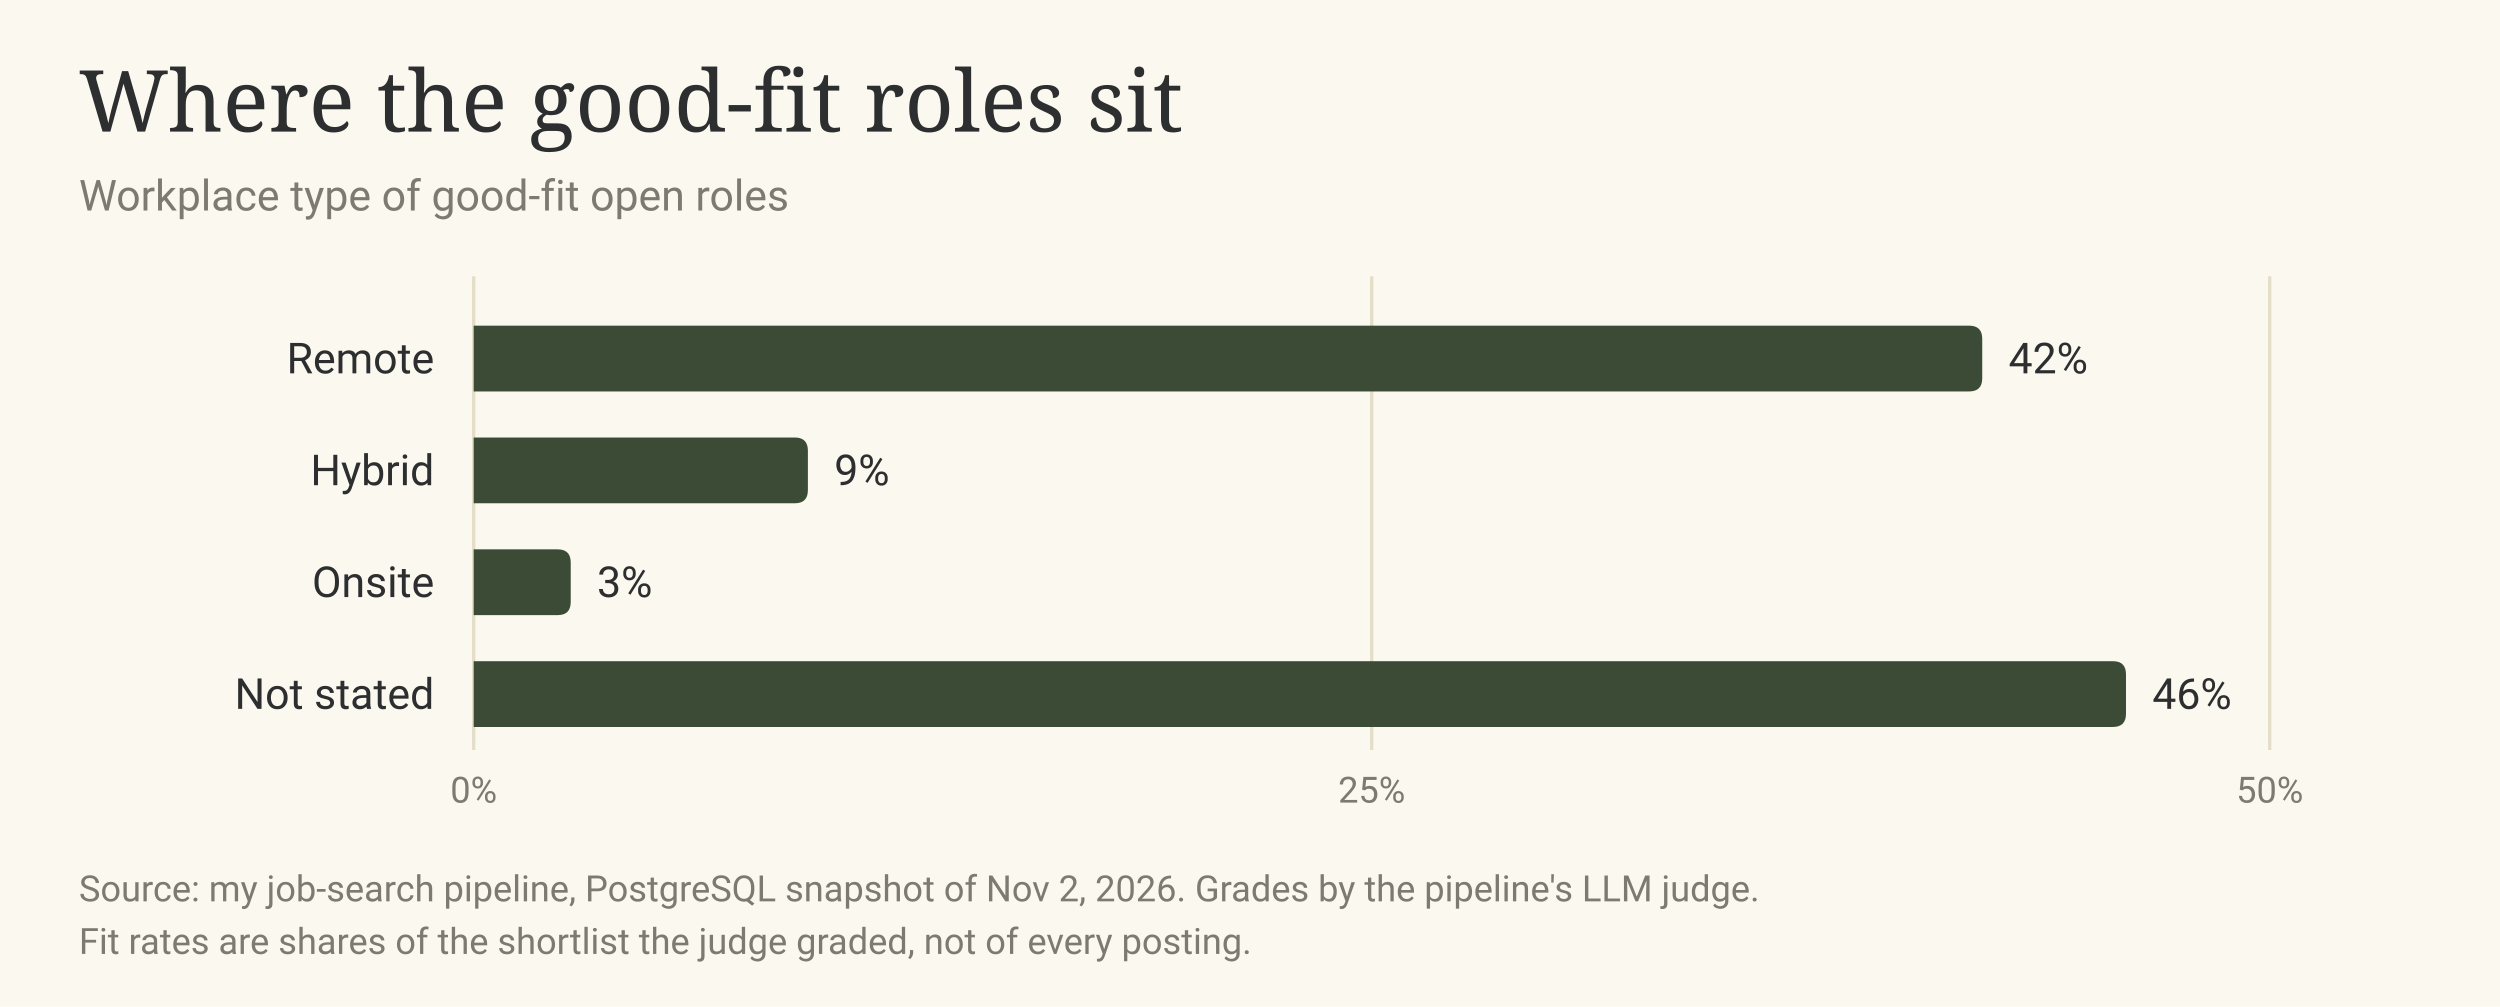
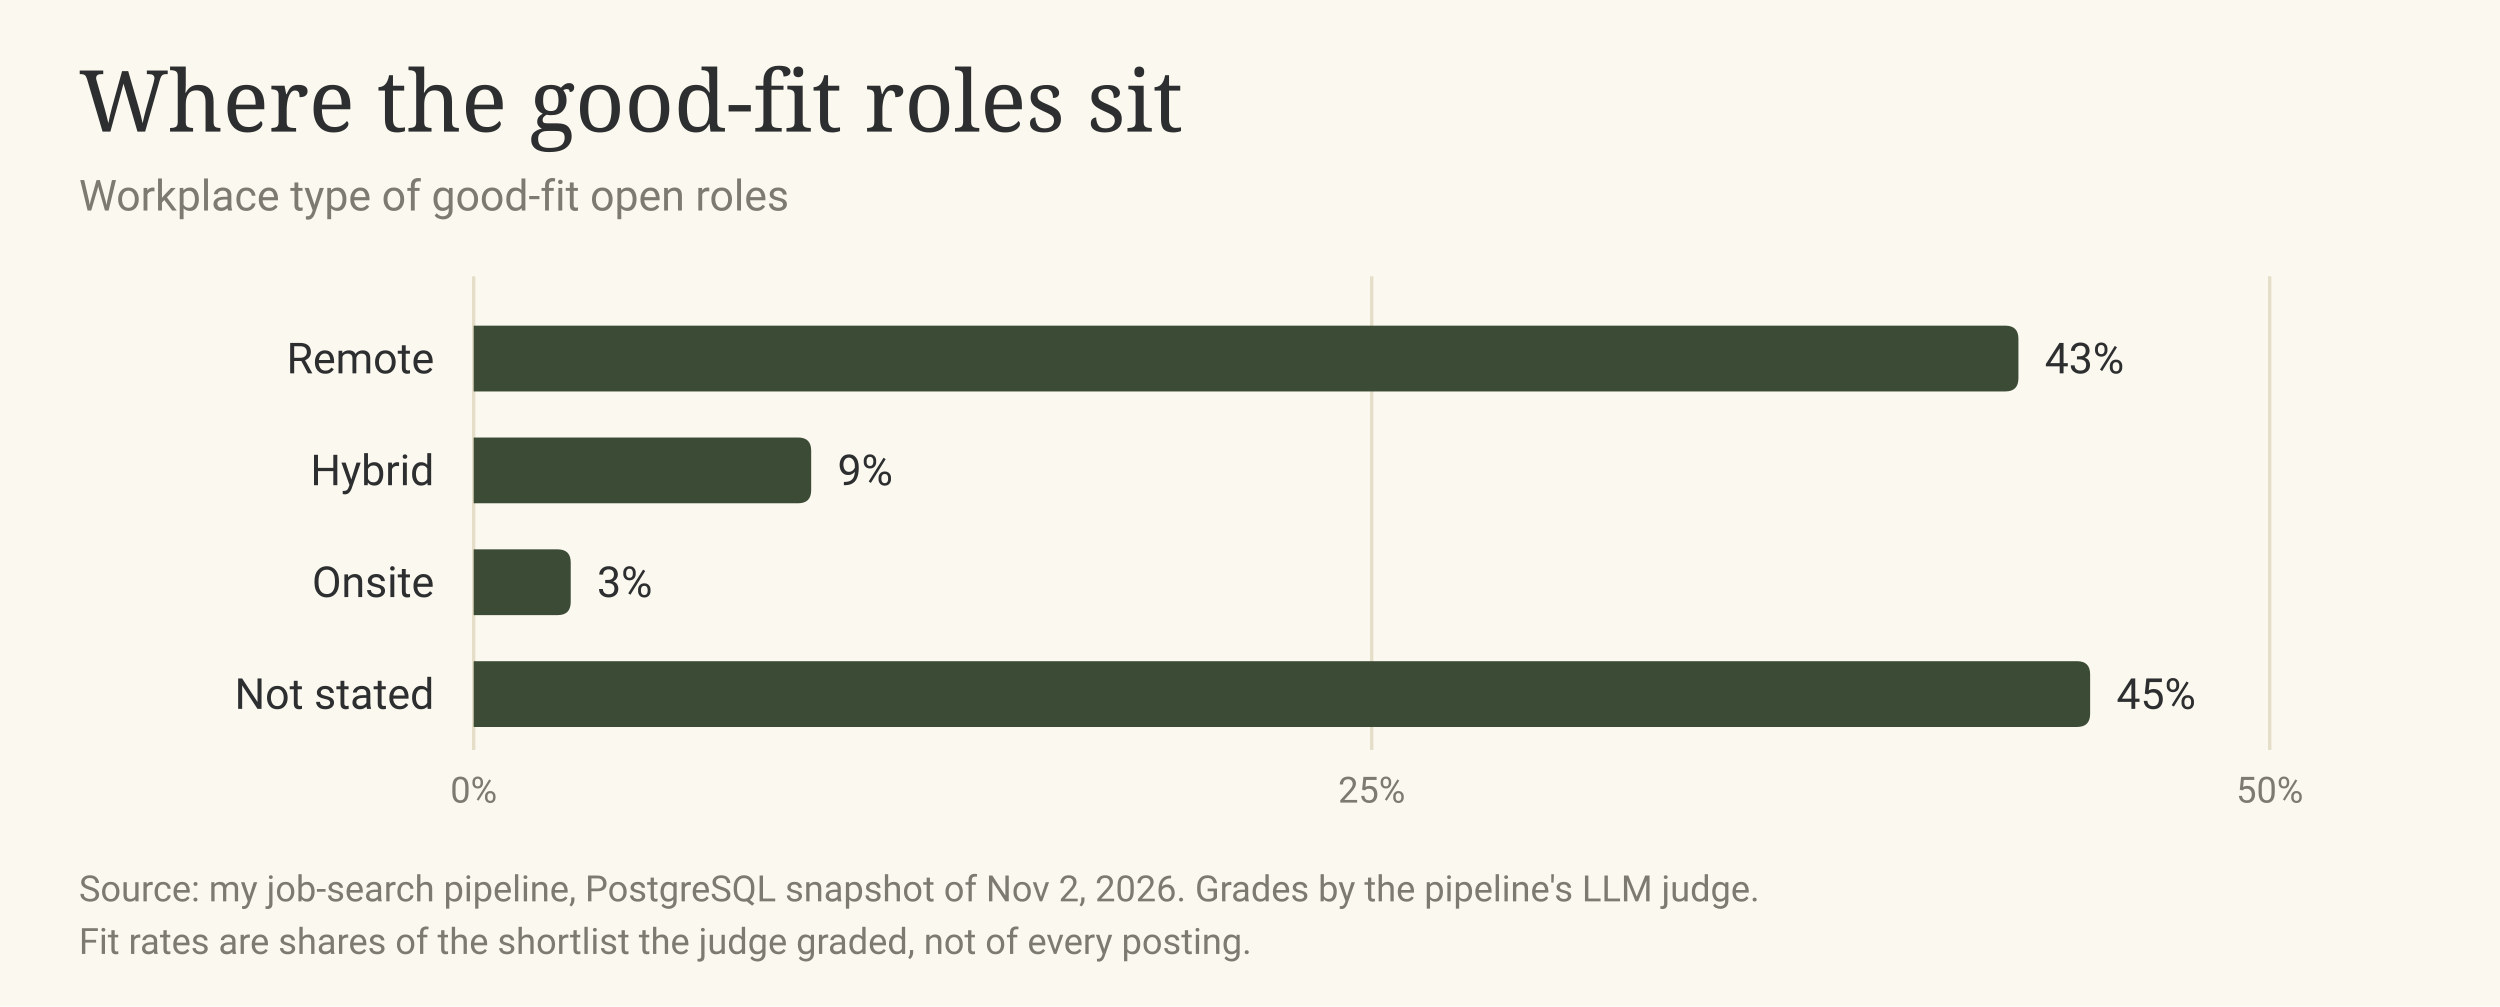
<svg xmlns="http://www.w3.org/2000/svg" viewBox="0 0 760 306" width="760" height="306" role="img" aria-labelledby="t d">
  <rect width="760" height="306" fill="#fbf8ef" />
  <text x="24" y="40" font-family="'Instrument Serif', 'Iowan Old Style', Georgia, serif" font-size="26" fill="#2c2e2f">Where the good-fit roles sit</text>
  <text x="24" y="64" font-family="-apple-system, BlinkMacSystemFont, 'Segoe UI', Roboto, Inter, sans-serif" font-size="13" fill="#7c7a71">Workplace type of good-fit open roles</text>
  <line x1="144.0" y1="84" x2="144.0" y2="228" stroke="#e4ddc8" stroke-width="1" />
  <text x="144.0" y="244" text-anchor="middle" font-family="-apple-system, BlinkMacSystemFont, 'Segoe UI', Roboto, Inter, sans-serif" font-size="11" fill="#7c7a71">0%</text>
  <line x1="417.0" y1="84" x2="417.0" y2="228" stroke="#e4ddc8" stroke-width="1" />
  <text x="417.0" y="244" text-anchor="middle" font-family="-apple-system, BlinkMacSystemFont, 'Segoe UI', Roboto, Inter, sans-serif" font-size="11" fill="#7c7a71">25%</text>
  <line x1="690.0" y1="84" x2="690.0" y2="228" stroke="#e4ddc8" stroke-width="1" />
  <text x="690.0" y="244" text-anchor="middle" font-family="-apple-system, BlinkMacSystemFont, 'Segoe UI', Roboto, Inter, sans-serif" font-size="11" fill="#7c7a71">50%</text>
  <g>
    <text x="132" y="113.5" text-anchor="end" font-family="-apple-system, BlinkMacSystemFont, 'Segoe UI', Roboto, Inter, sans-serif" font-size="13" fill="#2c2e2f">Remote</text>
-     <path d="M144.0,99.0H598.6Q602.6,99.0 602.6,103.0V115.0Q602.6,119.0 598.6,119.0H144.0Z" fill="#3b4b35" />
-     <text x="610.6" y="113.5" font-family="-apple-system, BlinkMacSystemFont, 'Segoe UI', Roboto, Inter, sans-serif" font-size="13" fill="#2c2e2f">42%</text>
+     <path d="M144.0,99.0H609.6Q613.6,99.0 613.6,103.0V115.0Q613.6,119.0 609.6,119.0H144.0Z" fill="#3b4b35" />
+     <text x="621.6" y="113.5" font-family="-apple-system, BlinkMacSystemFont, 'Segoe UI', Roboto, Inter, sans-serif" font-size="13" fill="#2c2e2f">43%</text>
  </g>
  <g>
    <text x="132" y="147.5" text-anchor="end" font-family="-apple-system, BlinkMacSystemFont, 'Segoe UI', Roboto, Inter, sans-serif" font-size="13" fill="#2c2e2f">Hybrid</text>
-     <path d="M144.0,133.0H241.6Q245.6,133.0 245.6,137.0V149.0Q245.6,153.0 241.6,153.0H144.0Z" fill="#3b4b35" />
-     <text x="253.6" y="147.5" font-family="-apple-system, BlinkMacSystemFont, 'Segoe UI', Roboto, Inter, sans-serif" font-size="13" fill="#2c2e2f">9%</text>
+     <path d="M144.0,133.0H242.6Q246.6,133.0 246.6,137.0V149.0Q246.6,153.0 242.6,153.0H144.0Z" fill="#3b4b35" />
+     <text x="254.6" y="147.5" font-family="-apple-system, BlinkMacSystemFont, 'Segoe UI', Roboto, Inter, sans-serif" font-size="13" fill="#2c2e2f">9%</text>
  </g>
  <g>
    <text x="132" y="181.5" text-anchor="end" font-family="-apple-system, BlinkMacSystemFont, 'Segoe UI', Roboto, Inter, sans-serif" font-size="13" fill="#2c2e2f">Onsite</text>
    <path d="M144.0,167.0H169.5Q173.5,167.0 173.5,171.0V183.0Q173.5,187.0 169.5,187.0H144.0Z" fill="#3b4b35" />
    <text x="181.5" y="181.5" font-family="-apple-system, BlinkMacSystemFont, 'Segoe UI', Roboto, Inter, sans-serif" font-size="13" fill="#2c2e2f">3%</text>
  </g>
  <g>
    <text x="132" y="215.5" text-anchor="end" font-family="-apple-system, BlinkMacSystemFont, 'Segoe UI', Roboto, Inter, sans-serif" font-size="13" fill="#2c2e2f">Not stated</text>
-     <path d="M144.0,201.0H642.3Q646.3,201.0 646.3,205.0V217.0Q646.3,221.0 642.3,221.0H144.0Z" fill="#3b4b35" />
-     <text x="654.3" y="215.5" font-family="-apple-system, BlinkMacSystemFont, 'Segoe UI', Roboto, Inter, sans-serif" font-size="13" fill="#2c2e2f">46%</text>
+     <path d="M144.0,201.0H631.4Q635.4,201.0 635.4,205.0V217.0Q635.4,221.0 631.4,221.0H144.0Z" fill="#3b4b35" />
+     <text x="643.4" y="215.5" font-family="-apple-system, BlinkMacSystemFont, 'Segoe UI', Roboto, Inter, sans-serif" font-size="13" fill="#2c2e2f">45%</text>
  </g>
  <text x="24" y="274" font-family="-apple-system, BlinkMacSystemFont, 'Segoe UI', Roboto, Inter, sans-serif" font-size="11" fill="#7c7a71">Source: my job-search pipeline, PostgreSQL snapshot of Nov 2, 2026. Grades by the pipeline's LLM judge.</text>
  <text x="24" y="290" font-family="-apple-system, BlinkMacSystemFont, 'Segoe UI', Roboto, Inter, sans-serif" font-size="11" fill="#7c7a71">Fit rates are shares of the shortlist the judge graded, not of every posting.</text>
</svg>
